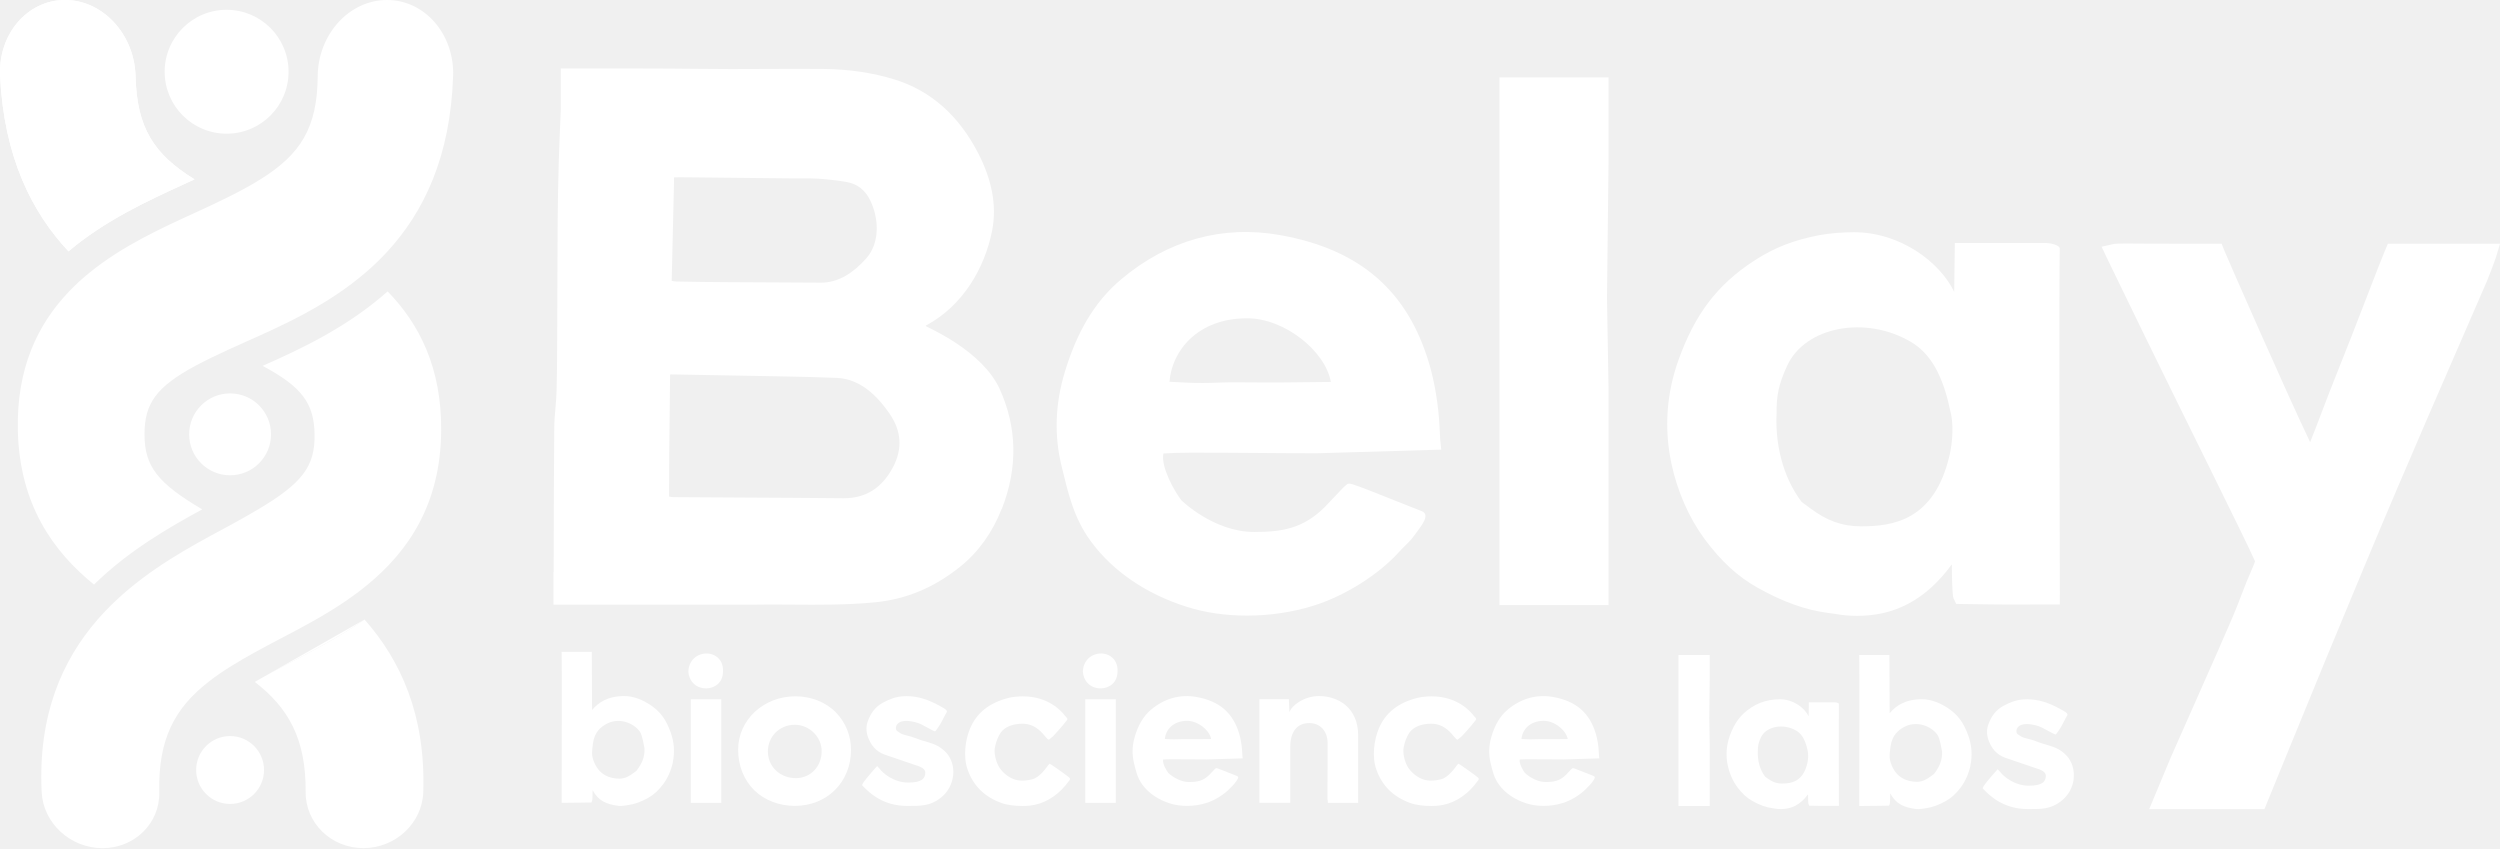
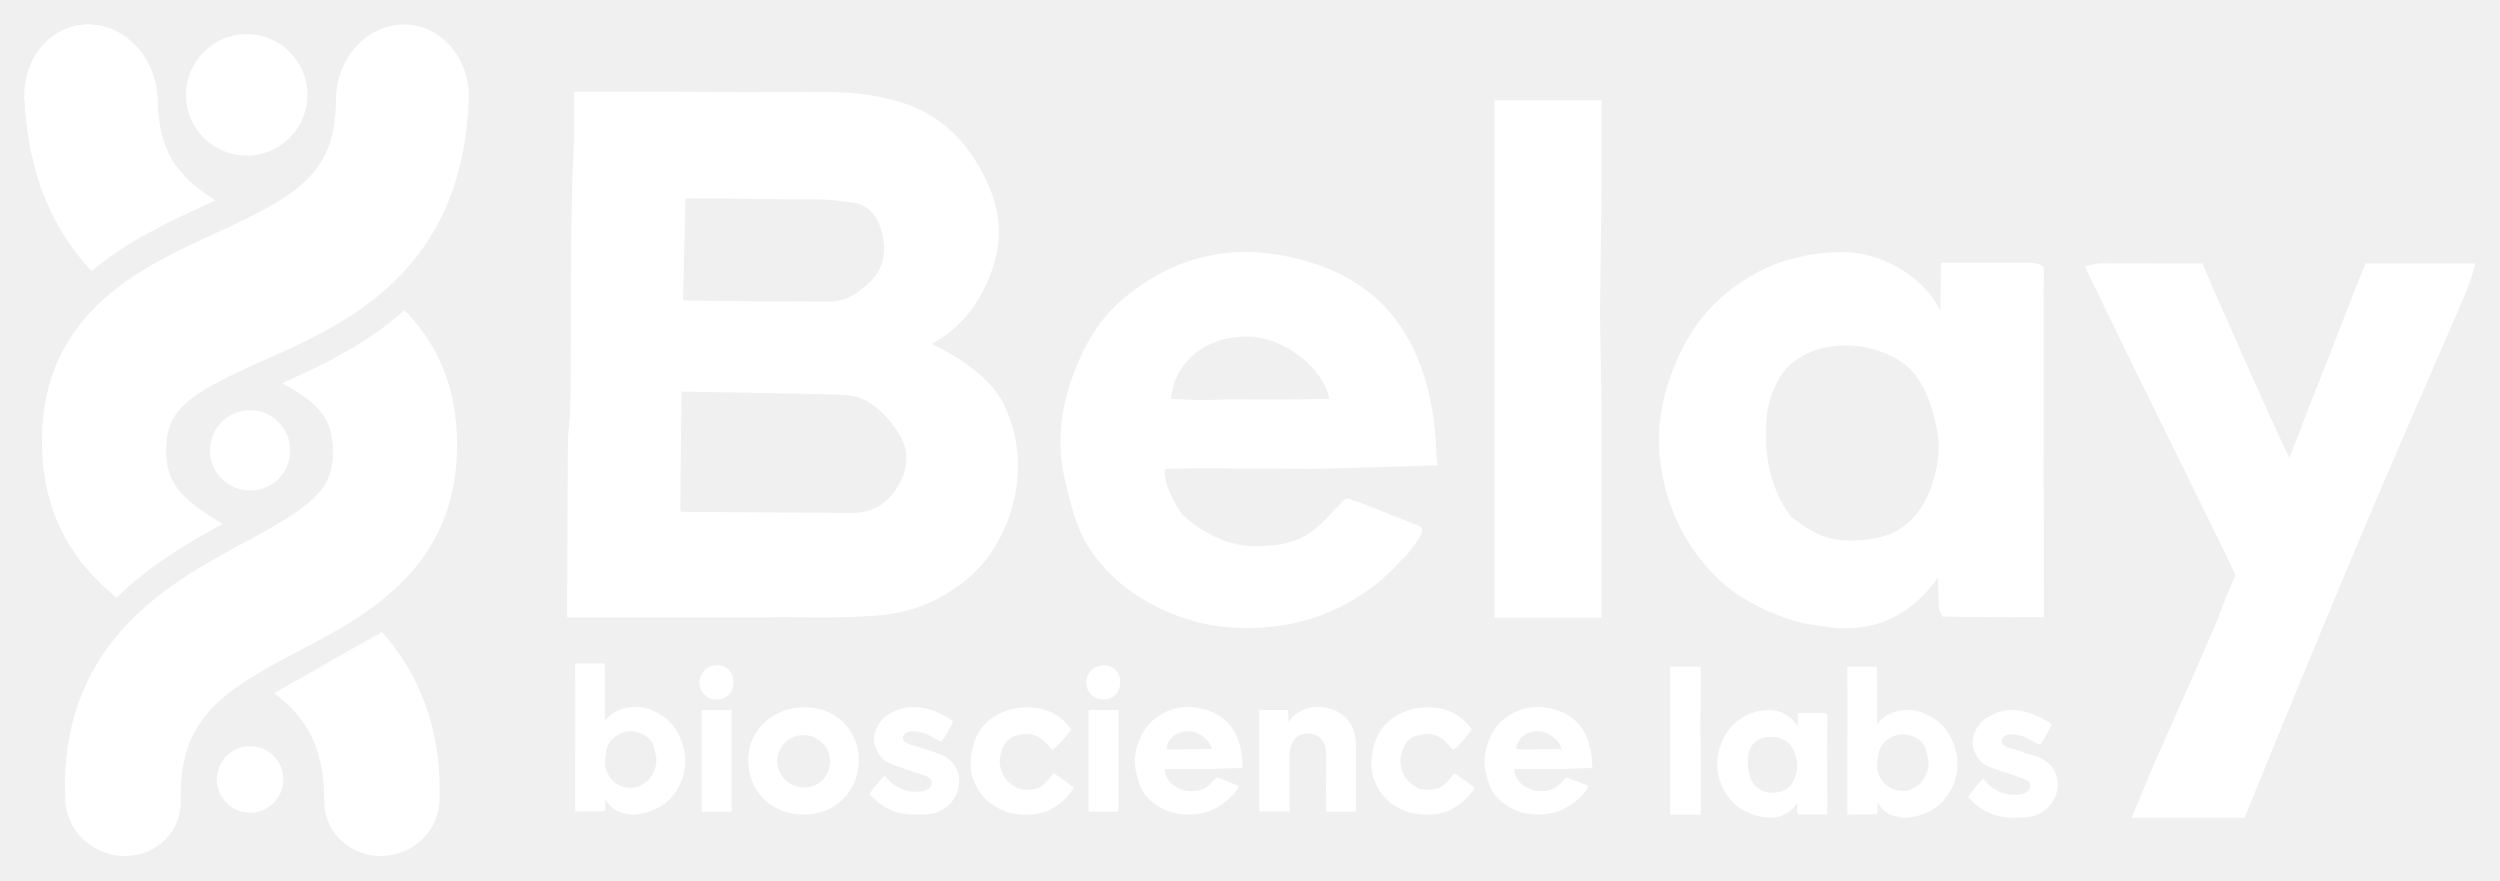
- <svg xmlns="http://www.w3.org/2000/svg" fill="#fff" id="Layer_2" data-name="Layer 2" viewBox="0 0 589.22 199.89">
+ <svg xmlns="http://www.w3.org/2000/svg" fill="#fff" id="Layer_2" data-name="Layer 2" viewBox="-5.892 -5.892 601.004 211.628">
  <defs>
    <style>
      .cls-1 {
        fill: #fff;
      }

      .cls-1, .cls-2 {
        stroke-width: 0px;
      }

      .cls-2 {
        fill: #fff;
      }
    </style>
  </defs>
  <g id="Layer_1-2" data-name="Layer 1">
    <g>
      <g>
        <path class="cls-1" d="M236.09,119.92c-2.19,5.6-5.49,10.2-9.81,13.66-6.13,4.91-12.67,7.65-19.99,8.37-6.61.65-13.27.6-19.7.55-3.3-.02-6.7-.05-10.04.02h-7.61c-8.53,0-22.21-.01-30.02,0h0c-1.6,0-2.96,0-3.97,0h-.02s-4.48,0-4.48,0v-7.76h.05v-3.11c.02-10.05.04-20.45.13-30.68.01-1.66.15-3.31.29-4.89.12-1.37.22-2.65.26-3.95.1-3.54.12-7.16.13-10.66l.02-3.1c.03-3.97.04-7.95.04-11.92.02-9.36.04-19.04.33-28.57.12-3.75.28-7.56.44-11.25.02-.43.04-.86.05-1.29h-.02v-9.2h6.21c5.21-.01,19.46-.01,25.57.08,5.54.08,11.18.06,16.64.03,4.4-.02,8.95-.04,13.43,0,6.03.05,11.72.89,16.9,2.51,8.47,2.63,15.09,8.5,19.67,17.43,3.09,6.01,4.43,12.18,3.24,18.18-1.76,8.84-6.86,17.63-15.5,22.3-.06.03-.11.09-.17.13.07.05.15.1.23.16.51.35,13.2,5.77,17.26,14.8,4.01,8.91,4.32,18.33.47,28.18ZM209.74,97.61c-2.77-4.07-6.84-8.29-12.45-8.54-4.05-.18-8.18-.26-12.18-.34l-2.02-.04c-7.21-.14-14.43-.27-21.64-.39l-2.73-.05c-.41,0-.64-.01-.79.02-.03,2.7-.06,6.86-.1,9.63-.08,5.96-.16,12.81-.14,19.14.41.08.75.12,1.03.13,5.61.04,11.22.07,16.83.1,7.58.04,15.43.08,23.14.16.06,0,.11,0,.17,0,5.2,0,9-2.4,11.62-7.34,2.25-4.25,2-8.45-.75-12.48ZM158.86,42.78l-.55,23.42c.43.08.81.14,1.15.15,4.34.1,8.76.13,13.03.16h.22c3.26.02,6.51.04,9.77.05,3.64.01,7.27.03,10.91.06h.11c4.15,0,7.63-2.33,10.63-5.68,3.38-3.78,2.95-9.57,1.02-13.62-1.21-2.55-3.09-4-5.74-4.45-2.07-.35-4.29-.6-6.59-.76-1.23-.08-2.47-.07-3.79-.06-.66,0-1.32,0-1.98,0l-9.82-.1c-5.09-.05-10.18-.11-15.27-.16h-.41c-.93-.01-1.82-.03-2.69.02,0,.02,0,.05,0,.07,0,.13,0,.26,0,.39,0,.17,0,.34,0,.5Z" />
        <path class="cls-1" d="M333.4,126.12c-1.18,1.64-1.82,2-3.14,3.41l-.76.82c-4.89,5.29-12.71,10.16-19.94,12.41-4.98,1.55-10.34,2.33-15.62,2.33s-9.99-.71-14.43-2.13c-9.45-3.03-17.18-8.31-22.34-15.28-4.27-5.77-5.49-11.9-6.93-17.66-1.81-7.27-1.57-14.79.72-22.33,2.73-9,6.74-16.36,13.31-21.88,10.96-9.22,23.88-12.82,37.43-10.4,19.03,3.39,30.1,13.3,35.15,30.32,1.25,4.21,2.18,9.75,2.42,14.65.06,1.13.11,2.22.17,3.24l.24,2.35-29.26.86c-9.21.01-19.52-.16-29.69-.14-2.62,0-4.64.07-6.53.19-.67,3.14,2.66,9.03,4.24,11.03.06.08,7.64,7.47,17.16,7.47,6.43,0,11.51-.75,16.66-5.9l4.31-4.54c1.39-1.18.81-1.29,3.87-.23,1.61.56,12.43,4.93,14.59,5.74,2.3.86-.18,3.64-1.63,5.67ZM275.61,89.98c2.18.05,5.55.48,12.07.18.43-.02,1.44-.03,1.58-.04,1.57-.05,8.06.06,13.02.02,3.48-.03,8.47-.07,11.39-.12-1.34-7.38-11-15-19.68-15h-.09c-11.59,0-17.71,7.62-18.26,14.93l-.02.03Z" />
        <path class="cls-1" d="M379.11,38.33l-.36,31.88.36,21.18v51.21s-25.7,0-25.7,0V18.24h25.7v20.09Z" />
        <path class="cls-1" d="M485.47,140.27v2.19h-2.65c-4.05,0-9.03.06-13.71-.01-2.4-.04-4.68-.07-6.6-.09l-1.45-.02-.63-1.3c-.31-.64-.4-5.21-.4-8.03-6.33,8.62-13.7,12.14-22.33,12.14-2.2,0-3.38-.18-4.89-.41-.55-.08-1.16-.17-1.91-.27-5.37-.7-10.68-2.6-16.74-6-4.61-2.59-8.54-6.21-12.38-11.39-3.68-4.97-6.47-11.31-7.85-17.84-1.75-8.29-1.17-16.57,1.75-24.61,3.71-10.22,8.77-17.43,18.01-23.35,4.59-2.95,9.09-4.69,15.02-5.84,2.44-.47,5.67-.71,8.24-.71,11,0,20.32,7.13,23.63,14.06l.15-11.52h21.53c.87,0,3.22.47,3.2,1.34-.17,8.79-.05,54.47,0,73.15.01,4.47.02,7.56.02,8.49ZM459.58,96.5l-.04-.17c-2.06-9.7-5.66-13.66-9.12-15.72-10.56-6.29-24.92-3.75-29.22,5.61-1.99,4.33-2.52,7.02-2.48,11.17-.35,7.25,1.42,14.96,5.9,20.91.73.52,1.44,1.05,2.14,1.57,3.66,2.73,7.26,4.18,11.84,4.18,7.49,0,17.3-1.33,20.88-16.72.72-3.1,1.05-7.57.1-10.82Z" />
        <path class="cls-1" d="M589.22,57.47l-.9,3c-.29.95-1.81,4.95-2.18,5.79-2.2,5.08-4.41,10.16-6.62,15.24-4.78,10.99-9.72,22.36-14.5,33.57-5.34,12.52-10.64,25.31-15.76,37.68l-1.53,3.7c-2.81,6.8-5.64,13.73-8.38,20.43l-5.65,13.82h-27.16l5.1-12.22c1.84-4.19,3.7-8.37,5.56-12.56,1.86-4.18,3.71-8.36,5.55-12.55,1.14-2.59,2.26-5.19,3.39-7.79,1.72-3.97,2.79-7.37,4.6-11.4.47-1.05.67-1.61.75-1.89-2.02-4.63-16.73-34.08-26.1-53.33-4.49-9.22-8.04-16.5-8.83-18.18l-1.24-2.63,2.83-.64c.26-.06.71-.16,6.66-.09,3.22.03,17.06.03,17.22.03h1.59l.58,1.48c.56,1.43,14.88,34.08,20.27,45.28,1.48-3.6,3.96-10.45,6.56-16.88,4.11-10.17,9.48-24.51,11.16-28.46l.6-1.42h26.42Z" />
      </g>
      <g>
        <path class="cls-2" d="M158.59,179.66c-.4,1.87-1.19,3.68-2.25,5.11-1.1,1.48-2.22,2.52-3.54,3.26-1.73.97-3.26,1.52-4.79,1.72-.22.03-1.52.27-2.15.19-2.95-.36-4.85-1.2-6.19-3.72,0,.81-.03,2.36-.12,2.55l-.18.37h-.41c-.55.01-1.2.02-1.89.03-1.34.02-2.86.04-4.02.04h-.67v-.67c0-.23,0-1.2,0-2.67.01-7.36.06-29.74,0-31.55l-.02-.69h7.12l.06,13.72c1.43-1.73,3.64-3.3,7.64-3.3,2.36,0,4.58,1.11,5.89,1.96,2.64,1.7,3.94,3.67,5,6.6.83,2.3,1,4.67.5,7.04ZM151.9,176.35c-.19-.9-.54-3.07-1.04-3.83-1.46-2.17-5.11-3.59-8.13-1.79-.99.59-2.58,1.65-2.97,4.45l-.16,1.28c-.12,1.27-.06,1.78.23,2.65,1.22,3.64,4.03,4.41,6.18,4.41,1.31,0,2.34-.62,3.39-1.4.2-.15.4-.3.61-.45,1.28-1.7,1.99-3.24,1.89-5.32Z" />
        <path class="cls-2" d="M170.4,158.24c.02,2.66-1.96,3.94-3.82,4-.06,0-.11,0-.17,0-2.6,0-4.07-1.95-4.17-3.93v-.03s0-.03,0-.03c.06-1.67.88-3.03,2.24-3.74,1.34-.7,3-.65,4.22.13,1.17.75,1.78,2.03,1.71,3.6ZM162.81,189.23v-24.42h7.19v24.42h-7.19Z" />
        <path class="cls-2" d="M200.58,176.7c0,7.67-5.69,13.24-13.26,13.24-3.6,0-7.11-1.3-9.52-3.66-2.47-2.42-3.83-5.83-3.83-9.59,0-7.05,6.04-12.58,13.49-12.58,3.66,0,7.19,1.36,9.58,3.83,2.28,2.35,3.53,5.46,3.53,8.75ZM193.66,177.07c0-3.45-2.95-6.25-6.34-6.25-3.72,0-6.34,2.91-6.34,6.25,0,3.85,3.11,6.33,6.56,6.33s6.11-2.68,6.11-6.33Z" />
        <path class="cls-2" d="M224.64,182.79c-.26,2.05-1.21,3.95-3.06,5.35-2.44,1.86-4.6,1.81-7.75,1.81-5.75,0-8.93-3.1-10.35-4.58l-.31-.32.18-.41c.92-1.41,3.38-4.09,3.38-4.09l.57.62c.75,1.04,3.34,3.27,6.78,3.27,3.21,0,4-.98,4-2.36,0-.98-1.36-1.43-1.77-1.58-.26-.08-.47-.15-.66-.21-.68-.22-4.32-1.49-6.65-2.27-1.77-.52-3.33-1.61-4.28-3.91-.5-1.21-.71-2.58-.24-3.97.71-2.09,1.86-3.55,3.53-4.48,1.73-.96,3.19-1.44,4.74-1.55,2.6-.19,5.12.39,7.92,1.83.41.21.83.44,1.19.64.52.29,1.56.82,1.27,1.28-.6.97-1.4,2.8-2.02,3.59-.82,1.05-.48,1.09-1.41.64-.36-.17-2.15-1.12-2.48-1.32-.7-.42-2.42-.88-3.73-.86-1.83.03-2.33,1.03-2.33,1.63,0,.38.01.49.31.78.54.38,1,.7,1.63.86.2.05.42.1.64.17,1.27.25,2.58.88,3.82,1.24.35.1.7.2,1.04.3,1.68.48,3.11,1.09,4.43,2.52,1.2,1.3,1.86,3.34,1.61,5.36Z" />
        <path class="cls-2" d="M251.15,185.07l-.03.04c-2.29,2.74-5.26,4.43-8.37,4.76-.54.06-1.16.09-1.81.09-1.68,0-3.59-.21-4.98-.73-3.96-1.46-6.54-4.02-7.9-7.82-1.11-3.11-.52-7.09.55-9.66,1.57-3.75,4.56-6.13,9.16-7.28.96-.24,2.35-.35,3.29-.35,6.04,0,9.12,3.48,9.92,4.55.04.05.09.1.14.16.47.48.54.6.36.88-.14.22-1.58,2.02-3.29,3.82l-.9.75c-.2.21-.63-.33-.82-.55-.62-.7-2.27-3.16-5.48-3.16-2.26,0-4.17.73-5.15,2.12-.57.82-1.13,2.19-1.37,3.57-.2,1.2.18,2.93.81,4.18.65,1.29,2.09,2.61,3.64,3.2,1.42.54,3.01.35,4.3.05,1.88-.42,3.53-2.98,3.79-3.29l.34-.4.47.24c.1.05,3.73,2.58,4.17,3.01.51.48-.05.69-.84,1.82Z" />
        <path class="cls-2" d="M263.38,158.24c.02,2.66-1.96,3.94-3.82,4-.06,0-.11,0-.17,0-2.6,0-4.07-1.95-4.17-3.93v-.03s0-.03,0-.03c.06-1.67.88-3.03,2.24-3.74s3-.65,4.22.13c1.17.75,1.78,2.03,1.71,3.6ZM255.79,189.23v-24.42h7.19v24.42h-7.19Z" />
        <path class="cls-2" d="M291.09,184.51c-.34.47-.52.57-.9.98l-.22.23c-1.4,1.51-3.64,2.91-5.71,3.55-1.42.44-2.96.67-4.47.67s-2.86-.2-4.13-.61c-2.71-.87-4.92-2.38-6.4-4.37-1.22-1.65-1.57-3.41-1.98-5.06-.52-2.08-.45-4.23.21-6.39.78-2.57,1.93-4.68,3.81-6.26,3.14-2.64,6.84-3.67,10.71-2.98,5.45.97,8.62,3.81,10.06,8.68.36,1.2.62,2.79.69,4.19.02.32.03.64.05.93l.07.67-8.38.25c-2.64,0-5.59-.05-8.5-.04-.75,0-1.33.02-1.87.06-.19.9.76,2.59,1.22,3.16.02.02,2.19,2.14,4.91,2.14,1.84,0,3.3-.22,4.77-1.69l1.23-1.3c.4-.34.23-.37,1.11-.07.46.16,3.56,1.41,4.18,1.64.66.25-.05,1.04-.47,1.62ZM274.55,174.17c.63.01,1.59.14,3.46.05.12,0,.41,0,.45-.01.45-.02,2.31.02,3.73,0,1,0,2.42-.02,3.26-.03-.38-2.11-3.15-4.29-5.64-4.29h-.03c-3.32,0-5.07,2.18-5.23,4.27h0Z" />
        <path class="cls-2" d="M320.1,173.33v15.89h-7.15v-.46s-.02-.08-.03-.12c-.07-.27-.07-.52-.06-.73v-.1c0-1.65.01-2.98.02-4.41l.02-3.26c0-.4,0-.75,0-1.22v-.94c0-.47,0-.75,0-1.76,0-.08,0-.4,0-.71,0-.31,0-.43,0-.5,0-2.23-1.38-4.59-4.33-4.59-2.75,0-4.47,1.91-4.47,5.63v13.16h-7.27v-24.42h6.94l.13,3.08c.5-1.58,3.46-3.82,6.97-3.82,4.32,0,9.23,2.58,9.23,9.27Z" />
        <path class="cls-2" d="M347.49,185.07l-.03.04c-2.29,2.74-5.27,4.43-8.37,4.76-.54.06-1.16.09-1.81.09-1.68,0-3.59-.21-4.98-.73-3.96-1.46-6.54-4.02-7.9-7.82-1.11-3.11-.52-7.09.55-9.66,1.57-3.75,4.56-6.13,9.16-7.28.96-.24,2.34-.35,3.29-.35,6.04,0,9.12,3.48,9.92,4.55.04.05.09.1.14.16.47.48.54.6.36.88-.15.22-1.58,2.02-3.3,3.82l-.9.75c-.2.21-.63-.33-.82-.55-.62-.7-2.27-3.16-5.48-3.16-2.26,0-4.18.73-5.15,2.12-.57.82-1.13,2.19-1.36,3.57-.2,1.2.18,2.93.81,4.18.65,1.29,2.09,2.61,3.64,3.2,1.42.54,3.01.35,4.3.05,1.88-.42,3.53-2.98,3.79-3.29l.34-.4.47.24c.1.05,3.73,2.58,4.17,3.01.51.48-.05.69-.84,1.82Z" />
        <path class="cls-2" d="M375.13,184.51c-.34.47-.52.57-.9.98l-.22.23c-1.4,1.51-3.64,2.91-5.71,3.55-1.42.44-2.96.67-4.47.67s-2.86-.2-4.13-.61c-2.7-.87-4.92-2.38-6.39-4.37-1.22-1.65-1.57-3.41-1.98-5.06-.52-2.08-.45-4.23.21-6.39.78-2.57,1.93-4.68,3.81-6.26,3.14-2.64,6.84-3.67,10.71-2.98,5.45.97,8.62,3.81,10.06,8.68.36,1.2.62,2.79.69,4.19.02.32.03.64.05.93l.07.67-8.38.25c-2.64,0-5.59-.05-8.5-.04-.75,0-1.33.02-1.87.06-.19.9.76,2.59,1.22,3.16.02.02,2.19,2.14,4.91,2.14,1.84,0,3.29-.22,4.77-1.69l1.23-1.3c.4-.34.23-.37,1.11-.07.46.16,3.56,1.41,4.18,1.64.66.25-.05,1.04-.47,1.62ZM358.59,174.17c.62.01,1.59.14,3.46.05.12,0,.41,0,.45-.01.45-.02,2.31.02,3.73,0,1,0,2.43-.02,3.26-.03-.38-2.11-3.15-4.29-5.63-4.29h-.03c-3.32,0-5.07,2.18-5.23,4.27h0Z" />
      </g>
      <g>
        <path class="cls-2" d="M402.96,160.12l-.1,9.13.1,6.06v14.66h-7.36v-35.6h7.36v5.75Z" />
        <path class="cls-2" d="M433.41,189.3v.63h-.76c-1.16,0-2.59.02-3.92,0-.69-.01-1.34-.02-1.89-.03h-.41s-.18-.38-.18-.38c-.09-.18-.12-1.49-.12-2.3-1.81,2.47-3.92,3.47-6.39,3.47-.63,0-.97-.05-1.4-.12-.16-.02-.33-.05-.55-.08-1.54-.2-3.06-.74-4.79-1.72-1.32-.74-2.45-1.78-3.54-3.26-1.05-1.42-1.85-3.24-2.25-5.11-.5-2.37-.33-4.74.5-7.04,1.06-2.93,2.51-4.99,5.15-6.68,1.32-.84,2.6-1.34,4.3-1.67.7-.13,1.62-.2,2.36-.2,3.15,0,5.82,2.04,6.76,4.02l.04-3.3h6.16c.25,0,.92.14.92.38-.05,2.52-.01,15.59,0,20.94,0,1.28,0,2.16,0,2.43ZM426,176.77v-.05c-.6-2.78-1.63-3.91-2.62-4.5-3.02-1.8-7.13-1.07-8.37,1.61-.57,1.24-.72,2.01-.71,3.2-.1,2.07.41,4.28,1.69,5.99.21.15.41.3.61.45,1.05.78,2.08,1.2,3.39,1.2,2.14,0,4.95-.38,5.98-4.79.21-.89.3-2.17.03-3.1Z" />
        <path class="cls-2" d="M464.42,180.41c-.4,1.87-1.19,3.68-2.25,5.11-1.1,1.48-2.22,2.52-3.54,3.26-1.73.97-3.26,1.52-4.79,1.72-.22.03-1.52.27-2.15.19-2.95-.36-4.85-1.2-6.19-3.72,0,.81-.03,2.36-.12,2.55l-.18.37h-.41c-.55.01-1.2.02-1.89.03-1.34.02-2.86.04-4.02.04h-.67v-.67c0-.23,0-1.2,0-2.67.01-7.36.06-29.74,0-31.55l-.02-.69h7.12l.06,13.72c1.43-1.73,3.64-3.3,7.64-3.3,2.36,0,4.58,1.11,5.89,1.96,2.64,1.7,3.94,3.67,5,6.6.83,2.3,1,4.67.5,7.04ZM457.72,177.09c-.19-.9-.54-3.07-1.04-3.83-1.46-2.17-5.11-3.59-8.13-1.79-.99.59-2.58,1.65-2.97,4.45l-.16,1.28c-.12,1.27-.06,1.78.23,2.65,1.22,3.64,4.03,4.41,6.18,4.41,1.31,0,2.34-.62,3.39-1.4.2-.15.4-.3.61-.45,1.28-1.7,1.99-3.24,1.89-5.32Z" />
        <path class="cls-2" d="M488.76,183.53c-.26,2.05-1.21,3.95-3.06,5.35-2.44,1.86-4.6,1.81-7.75,1.81-5.75,0-8.93-3.1-10.36-4.58l-.31-.32.18-.41c.92-1.41,3.37-4.09,3.37-4.09l.57.62c.75,1.04,3.34,3.27,6.78,3.27,3.21,0,4-.98,4-2.36,0-.98-1.35-1.43-1.77-1.58-.26-.08-.47-.15-.66-.21-.68-.22-4.32-1.49-6.65-2.27-1.77-.52-3.33-1.61-4.28-3.91-.5-1.21-.71-2.58-.24-3.97.71-2.09,1.86-3.55,3.53-4.48,1.73-.96,3.19-1.44,4.74-1.55,2.6-.19,5.12.39,7.92,1.83.41.21.83.44,1.19.64.53.29,1.56.82,1.27,1.28-.6.97-1.4,2.8-2.02,3.59-.82,1.05-.48,1.09-1.42.64-.36-.17-2.15-1.12-2.48-1.32-.7-.42-2.42-.88-3.73-.86-1.83.03-2.33,1.03-2.33,1.63,0,.38.01.49.31.78.54.38,1,.7,1.63.86.2.05.42.1.64.17,1.27.25,2.58.88,3.82,1.24.35.1.7.2,1.04.3,1.68.48,3.11,1.09,4.43,2.52,1.2,1.3,1.86,3.34,1.61,5.36Z" />
      </g>
      <g>
        <g>
          <g>
            <path class="cls-1" d="M85.91,146.02c-5.79,4.04-11.78,7.16-16.9,9.83-3.36,1.75-6.34,3.35-8.96,4.87l25.86-14.7Z" />
            <path class="cls-1" d="M69.01,155.85c-3.36,1.75-6.34,3.35-8.96,4.87,7.89,6.09,12.08,13.34,11.99,25.96-.05,7.33,6.04,13.21,13.6,13.21,7.56,0,13.89-5.88,14.12-13.21.59-18.23-5.4-31.12-13.84-40.66-5.79,4.04-11.78,7.16-16.9,9.83Z" />
            <path class="cls-1" d="M106.8,17.98C107.13,8.11,100.15,0,91.22,0c-8.94,0-16.26,8.11-16.34,17.98-.1,12.15-4.02,18.37-13.49,24.28-2.25,1.41-4.83,2.81-7.74,4.25-2.41,1.2-5.04,2.44-7.93,3.75-7.81,3.58-16.8,7.68-24.44,13.86-1.75,1.4-3.42,2.91-4.99,4.56-7.38,7.71-12.45,18.1-12.08,32.9.43,17.37,8.32,28.39,17.94,36.2,8.21-8.05,17.72-13.48,25.51-17.73-10.47-6.17-13.6-10.1-13.6-17.69,0-7.29,2.8-11.19,11.98-16.14,2.24-1.2,4.85-2.48,7.9-3.87,1.24-.57,2.56-1.17,3.95-1.78,8.58-3.82,19.27-8.55,28.41-16.45,1.74-1.5,3.43-3.13,5.04-4.88,8.45-9.21,14.81-22.12,15.45-41.26Z" />
          </g>
          <g>
            <path class="cls-1" d="M45.84,42.27c-9.57-5.91-13.59-12.13-13.89-24.29C31.7,8.11,24.25,0,15.32,0S-.47,8.11.02,17.98c.95,19.15,7.52,32.05,16.12,41.26,8.57-7.25,18.61-11.88,26.88-15.67.98-.45,1.91-.89,2.81-1.3Z" />
            <path class="cls-1" d="M45.84,42.27c-9.57-5.91-13.59-12.13-13.89-24.29C31.7,8.11,24.25,0,15.32,0S-.47,8.11.02,17.98c.95,19.15,7.52,32.05,16.12,41.26,8.57-7.25,18.61-11.88,26.88-15.67.98-.45,1.91-.89,2.81-1.3Z" />
            <path class="cls-1" d="M103.98,101.58c.14-14.8-5.11-25.19-12.62-32.9-9.64,8.57-20.76,13.7-29.47,17.55,9.27,4.95,12.14,8.84,12.25,16.14.13,7.59-2.93,11.52-13.31,17.69-1.93,1.15-4.1,2.37-6.55,3.71-.55.29-1.11.6-1.69.91-7.8,4.2-17.24,9.29-25.31,16.9-1.48,1.39-2.91,2.87-4.28,4.44-8.28,9.53-14.07,22.43-13.18,40.67.36,7.33,6.78,13.21,14.34,13.21,7.56,0,13.56-5.88,13.38-13.21-.3-12.62,3.77-19.87,11.56-25.96,1.66-1.31,3.47-2.55,5.45-3.77,3.4-2.13,7.29-4.21,11.62-6.48,4.83-2.53,10.23-5.35,15.4-8.88,1.72-1.18,3.42-2.44,5.06-3.8,9.49-7.81,17.2-18.83,17.35-36.2Z" />
          </g>
        </g>
        <circle class="cls-2" cx="53.41" cy="16.91" r="14.6" />
        <circle class="cls-2" cx="54.23" cy="102.37" r="9.65" />
        <circle class="cls-2" cx="54.23" cy="181.48" r="8" />
      </g>
    </g>
  </g>
</svg>
